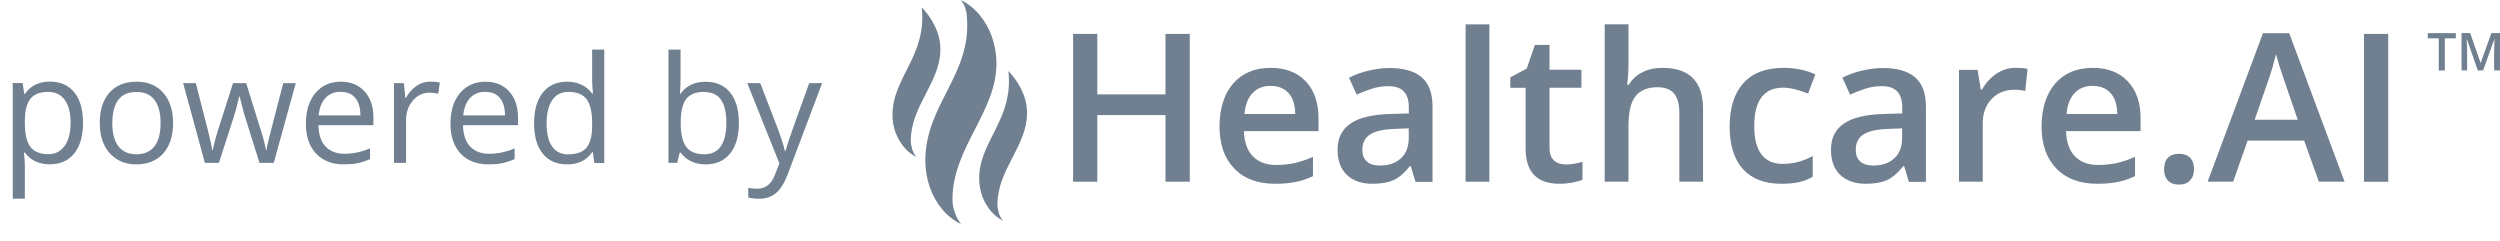
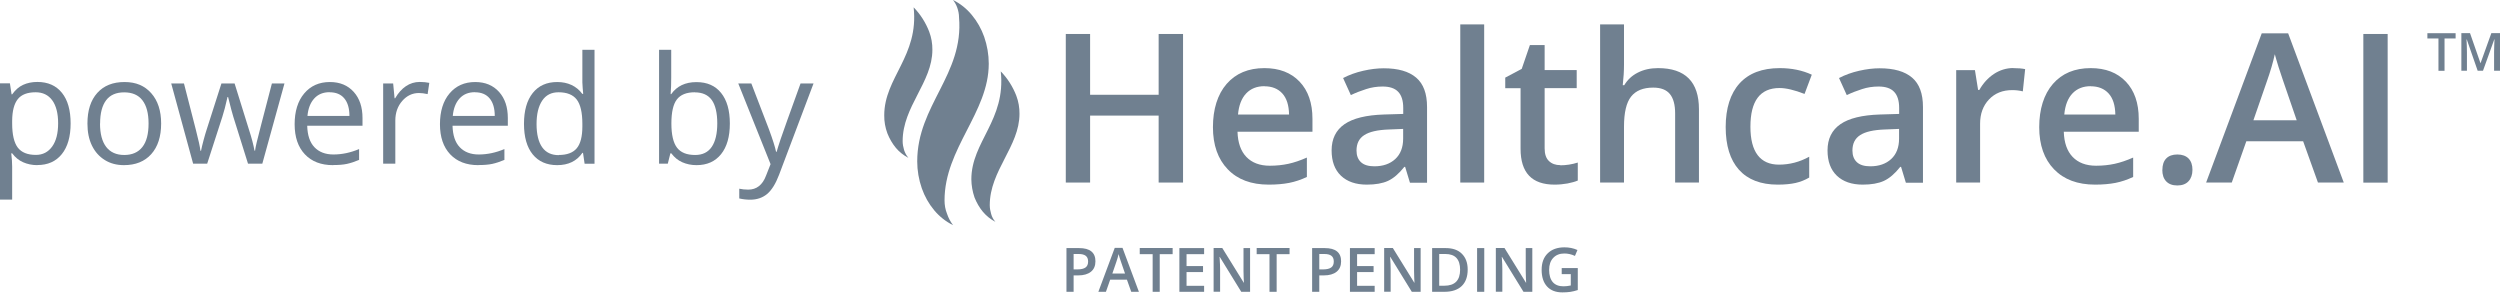
- <svg xmlns="http://www.w3.org/2000/svg" id="Layer_1" data-name="Layer 1" viewBox="0 0 301.74 28.99">
+ <svg xmlns="http://www.w3.org/2000/svg" id="Layer_1" data-name="Layer 1" viewBox="0 0 300.2 35.11">
  <defs>
    <style>
      .cls-1 {
        fill: #708090;
-       }
- 
-       .cls-2 {
-         isolation: isolate;
      }
    </style>
  </defs>
  <g id="Group_8" data-name="Group 8">
    <g id="Group_6" data-name="Group 6">
      <g id="catalyst-flame">
-         <path id="Path_185" data-name="Path 185" class="cls-1" d="m115.97,27.04c-.87-.43-1.63-1.04-2.25-1.78-.65-.78-1.15-1.67-1.49-2.64-.36-1.04-.55-2.13-.55-3.23,0-6.76,5.61-10.41,5.02-17.3,0-.39-.08-.78-.21-1.15-.12-.34-.29-.65-.51-.93.87.43,1.63,1.04,2.25,1.79.65.78,1.15,1.67,1.49,2.63.36,1.04.55,2.13.55,3.23,0,5.87-5.31,10.16-5.31,16.41,0,.55.09,1.1.3,1.61.16.49.41.95.72,1.36" />
-         <path id="Path_186" data-name="Path 186" class="cls-1" d="m121.07,26.65c-.57-.3-1.07-.7-1.49-1.19-.43-.52-.77-1.11-1.02-1.74-.24-.7-.37-1.43-.38-2.17,0-4.55,4.17-7.1,3.53-12.97.82.84,1.45,1.84,1.87,2.93.26.69.39,1.43.38,2.17,0,3.91-3.57,6.8-3.57,10.97,0,.36.07.72.17,1.06.09.35.27.67.51.94" />
-         <path id="Path_187" data-name="Path 187" class="cls-1" d="m110.61,18.96c-.57-.3-1.08-.7-1.49-1.19-.43-.52-.77-1.11-1.02-1.74-.26-.69-.39-1.43-.38-2.17,0-4.55,4.17-7.1,3.53-12.97.82.84,1.45,1.84,1.87,2.93.26.69.39,1.43.38,2.17,0,3.91-3.57,6.8-3.57,10.97,0,.36.07.72.17,1.06.11.34.28.66.51.93" />
+         <path id="Path_185" data-name="Path 185" class="cls-1" d="m114.43,27.03c-.87-.43-1.63-1.04-2.25-1.78-.65-.78-1.15-1.67-1.49-2.64-.36-1.04-.55-2.13-.55-3.23,0-6.76,5.61-10.41,5.02-17.3,0-.39-.08-.78-.21-1.15-.12-.34-.29-.65-.51-.93.87.43,1.63,1.04,2.25,1.79.65.78,1.15,1.67,1.49,2.63.36,1.04.55,2.13.55,3.23,0,5.87-5.31,10.16-5.31,16.41,0,.55.09,1.1.3,1.61.16.49.41.95.72,1.36" />
+         <path id="Path_186" data-name="Path 186" class="cls-1" d="m119.53,26.64c-.57-.3-1.07-.7-1.49-1.19-.43-.52-.77-1.11-1.02-1.74-.24-.7-.37-1.43-.38-2.17,0-4.55,4.17-7.1,3.53-12.97.82.84,1.45,1.84,1.87,2.93.26.69.39,1.43.38,2.17,0,3.91-3.57,6.8-3.57,10.97,0,.36.07.72.17,1.06.09.35.27.67.51.94" />
+         <path id="Path_187" data-name="Path 187" class="cls-1" d="m109.07,18.95c-.57-.3-1.08-.7-1.49-1.19-.43-.52-.77-1.11-1.02-1.74-.26-.69-.39-1.43-.38-2.17,0-4.55,4.17-7.1,3.53-12.97.82.84,1.45,1.84,1.87,2.93.26.69.39,1.43.38,2.17,0,3.91-3.57,6.8-3.57,10.97,0,.36.07.72.17,1.06.11.34.28.66.51.93" />
      </g>
-       <g id="powered_by" data-name="powered by" class="cls-2">
-         <g class="cls-2">
-           <path class="cls-1" d="m6.03,19.84c-.63,0-1.2-.12-1.72-.35s-.95-.59-1.31-1.07h-.11c.07.56.11,1.1.11,1.6v3.96h-1.46v-13.96h1.19l.2,1.32h.07c.38-.53.81-.91,1.31-1.14s1.07-.35,1.71-.35c1.28,0,2.26.44,2.96,1.31s1.04,2.1,1.04,3.67-.35,2.81-1.06,3.69c-.71.88-1.69,1.31-2.94,1.31Zm-.21-8.75c-.98,0-1.7.27-2.14.82s-.67,1.41-.68,2.6v.32c0,1.35.23,2.32.68,2.91.45.58,1.17.87,2.17.87.83,0,1.48-.34,1.96-1.01s.71-1.6.71-2.79-.24-2.12-.71-2.76c-.47-.64-1.14-.96-1.99-.96Z" />
-           <path class="cls-1" d="m20.89,14.84c0,1.57-.4,2.8-1.19,3.68-.79.88-1.88,1.32-3.28,1.32-.86,0-1.63-.2-2.29-.61s-1.18-.98-1.55-1.74-.54-1.64-.54-2.65c0-1.57.39-2.79,1.18-3.67s1.88-1.31,3.27-1.31,2.42.45,3.21,1.34,1.19,2.11,1.19,3.64Zm-7.34,0c0,1.23.25,2.17.74,2.81s1.22.97,2.17.97,1.68-.32,2.18-.96c.5-.64.74-1.58.74-2.82s-.25-2.15-.74-2.79-1.23-.95-2.19-.95-1.68.31-2.16.94-.73,1.56-.73,2.8Z" />
-           <path class="cls-1" d="m31.32,19.66l-1.77-5.65c-.11-.35-.32-1.13-.62-2.35h-.07c-.23,1.03-.44,1.82-.62,2.37l-1.82,5.63h-1.69l-2.63-9.63h1.53c.62,2.42,1.09,4.26,1.42,5.53s.51,2.12.56,2.56h.07c.06-.33.17-.77.31-1.3.14-.53.27-.95.37-1.26l1.77-5.53h1.58l1.72,5.53c.33,1.01.55,1.86.67,2.54h.07c.02-.21.09-.54.19-.98s.71-2.8,1.83-7.09h1.51l-2.66,9.63h-1.73Z" />
-           <path class="cls-1" d="m41.52,19.84c-1.42,0-2.55-.43-3.37-1.3s-1.23-2.07-1.23-3.61.38-2.79,1.15-3.7,1.79-1.37,3.08-1.37c1.21,0,2.16.4,2.87,1.19s1.05,1.84,1.05,3.14v.92h-6.64c.03,1.13.31,1.99.86,2.57s1.31.88,2.29.88c1.04,0,2.06-.22,3.08-.65v1.3c-.52.22-1,.38-1.46.48-.46.1-1.02.14-1.67.14Zm-.4-8.76c-.77,0-1.39.25-1.85.76s-.73,1.2-.81,2.09h5.04c0-.92-.21-1.62-.62-2.11-.41-.49-1-.73-1.76-.73Z" />
-           <path class="cls-1" d="m51.94,9.85c.43,0,.81.04,1.15.11l-.2,1.35c-.4-.09-.75-.13-1.05-.13-.78,0-1.45.32-2,.95s-.83,1.42-.83,2.36v5.17h-1.46v-9.63h1.2l.17,1.78h.07c.36-.63.79-1.11,1.29-1.45s1.06-.51,1.66-.51Z" />
-           <path class="cls-1" d="m58.97,19.84c-1.42,0-2.55-.43-3.37-1.3s-1.23-2.07-1.23-3.61.38-2.79,1.15-3.7,1.79-1.37,3.08-1.37c1.21,0,2.16.4,2.87,1.19s1.05,1.84,1.05,3.14v.92h-6.64c.03,1.13.31,1.99.86,2.57s1.31.88,2.29.88c1.04,0,2.06-.22,3.08-.65v1.3c-.52.22-1,.38-1.46.48-.46.1-1.02.14-1.67.14Zm-.4-8.76c-.77,0-1.39.25-1.85.76s-.73,1.2-.81,2.09h5.04c0-.92-.21-1.62-.62-2.11-.41-.49-1-.73-1.76-.73Z" />
-           <path class="cls-1" d="m71.55,18.37h-.08c-.67.98-1.68,1.47-3.02,1.47-1.26,0-2.24-.43-2.94-1.29s-1.05-2.09-1.05-3.67.35-2.82,1.05-3.7,1.68-1.32,2.94-1.32,2.31.47,3.01,1.42h.11l-.06-.69-.04-.68v-3.92h1.46v13.68h-1.19l-.19-1.29Zm-2.92.25c1,0,1.72-.27,2.17-.81.45-.54.67-1.42.67-2.62v-.31c0-1.37-.23-2.34-.68-2.92-.45-.58-1.18-.87-2.18-.87-.86,0-1.51.33-1.96,1-.45.67-.68,1.6-.68,2.82s.23,2.16.68,2.79,1.11.94,1.99.94Z" />
-           <path class="cls-1" d="m85.18,9.87c1.27,0,2.25.43,2.95,1.3s1.05,2.09,1.05,3.67-.35,2.81-1.06,3.69c-.71.88-1.69,1.31-2.94,1.31-.63,0-1.2-.12-1.72-.35s-.95-.59-1.31-1.07h-.11l-.31,1.24h-1.05V5.99h1.46v3.32c0,.74-.02,1.41-.07,2h.07c.68-.96,1.69-1.44,3.02-1.44Zm-.21,1.22c-1,0-1.71.29-2.15.86-.44.57-.66,1.53-.66,2.89s.23,2.32.68,2.91c.45.58,1.17.87,2.17.87.9,0,1.56-.33,2-.98.44-.65.66-1.59.66-2.82s-.22-2.19-.66-2.8-1.12-.92-2.04-.92Z" />
-           <path class="cls-1" d="m90.2,10.03h1.56l2.11,5.49c.46,1.25.75,2.16.86,2.72h.07c.08-.3.24-.81.48-1.53.24-.72,1.04-2.95,2.39-6.68h1.56l-4.14,10.97c-.41,1.08-.89,1.85-1.44,2.31-.55.45-1.22.68-2.02.68-.45,0-.88-.05-1.32-.15v-1.17c.32.07.68.11,1.08.11,1,0,1.72-.56,2.14-1.69l.54-1.37-3.88-9.69Z" />
+       <g id="powered_by" data-name="powered by">
+         <g>
+           <path class="cls-1" d="m4.49,19.83c-.63,0-1.2-.12-1.72-.35s-.95-.59-1.31-1.07h-.11c.07.56.11,1.1.11,1.6v3.96H0v-13.96h1.19l.2,1.32h.07c.38-.53.81-.91,1.31-1.14s1.07-.35,1.71-.35c1.28,0,2.26.44,2.96,1.31s1.04,2.1,1.04,3.67-.35,2.81-1.06,3.69c-.71.88-1.69,1.31-2.94,1.31h0Zm-.21-8.75c-.98,0-1.7.27-2.14.82s-.67,1.41-.68,2.6v.32c0,1.35.23,2.32.68,2.91.45.58,1.17.87,2.17.87.83,0,1.48-.34,1.96-1.01.48-.67.71-1.6.71-2.79s-.24-2.12-.71-2.76c-.47-.64-1.14-.96-1.99-.96Z" />
+           <path class="cls-1" d="m19.35,14.83c0,1.57-.4,2.8-1.19,3.68-.79.88-1.88,1.32-3.28,1.32-.86,0-1.63-.2-2.29-.61s-1.18-.98-1.55-1.74-.54-1.64-.54-2.65c0-1.57.39-2.79,1.18-3.67s1.88-1.31,3.27-1.31,2.42.45,3.21,1.34,1.19,2.11,1.19,3.64Zm-7.34,0c0,1.23.25,2.17.74,2.81s1.22.97,2.17.97,1.68-.32,2.18-.96.74-1.58.74-2.82-.25-2.15-.74-2.79-1.23-.95-2.19-.95-1.68.31-2.16.94-.73,1.56-.73,2.8h-.01Z" />
+           <path class="cls-1" d="m29.78,19.65l-1.77-5.65c-.11-.35-.32-1.13-.62-2.35h-.07c-.23,1.03-.44,1.82-.62,2.37l-1.82,5.63h-1.69l-2.63-9.63h1.53c.62,2.42,1.09,4.26,1.42,5.53.33,1.27.51,2.12.56,2.56h.07c.06-.33.17-.77.31-1.3.14-.53.27-.95.37-1.26l1.77-5.53h1.58l1.72,5.53c.33,1.01.55,1.86.67,2.54h.07c.02-.21.09-.54.19-.98s.71-2.8,1.83-7.09h1.51l-2.66,9.63h-1.73.01Z" />
+           <path class="cls-1" d="m39.98,19.83c-1.42,0-2.55-.43-3.37-1.3s-1.23-2.07-1.23-3.61.38-2.79,1.15-3.7,1.79-1.37,3.08-1.37c1.21,0,2.16.4,2.87,1.19s1.05,1.84,1.05,3.14v.92h-6.64c.03,1.13.31,1.99.86,2.57s1.31.88,2.29.88c1.04,0,2.06-.22,3.08-.65v1.3c-.52.22-1,.38-1.46.48s-1.02.14-1.67.14h-.01Zm-.4-8.76c-.77,0-1.39.25-1.85.76s-.73,1.2-.81,2.09h5.04c0-.92-.21-1.62-.62-2.11s-1-.73-1.76-.73h0Z" />
+           <path class="cls-1" d="m50.4,9.84c.43,0,.81.04,1.15.11l-.2,1.35c-.4-.09-.75-.13-1.05-.13-.78,0-1.45.32-2,.95s-.83,1.42-.83,2.36v5.17h-1.46v-9.63h1.2l.17,1.78h.07c.36-.63.79-1.11,1.29-1.45s1.06-.51,1.66-.51Z" />
+           <path class="cls-1" d="m57.43,19.83c-1.42,0-2.55-.43-3.37-1.3s-1.23-2.07-1.23-3.61.38-2.79,1.15-3.7,1.79-1.37,3.08-1.37c1.21,0,2.16.4,2.87,1.19s1.05,1.84,1.05,3.14v.92h-6.64c.03,1.13.31,1.99.86,2.57s1.31.88,2.29.88c1.04,0,2.06-.22,3.08-.65v1.3c-.52.22-1,.38-1.46.48s-1.02.14-1.67.14h-.01Zm-.4-8.76c-.77,0-1.39.25-1.85.76s-.73,1.2-.81,2.09h5.04c0-.92-.21-1.62-.62-2.11s-1-.73-1.76-.73h0Z" />
+           <path class="cls-1" d="m70.01,18.36h-.08c-.67.98-1.68,1.47-3.02,1.47-1.26,0-2.24-.43-2.94-1.29s-1.05-2.09-1.05-3.67.35-2.82,1.05-3.7,1.68-1.32,2.94-1.32,2.31.47,3.01,1.42h.11l-.06-.69-.04-.68v-3.92h1.46v13.68h-1.19l-.19-1.29h0Zm-2.92.25c1,0,1.72-.27,2.17-.81.45-.54.67-1.42.67-2.62v-.31c0-1.37-.23-2.34-.68-2.92s-1.18-.87-2.18-.87c-.86,0-1.51.33-1.96,1s-.68,1.6-.68,2.82.23,2.16.68,2.79,1.11.94,1.99.94v-.02Z" />
+           <path class="cls-1" d="m83.64,9.86c1.27,0,2.25.43,2.95,1.3s1.05,2.09,1.05,3.67-.35,2.81-1.06,3.69c-.71.88-1.69,1.31-2.94,1.31-.63,0-1.2-.12-1.72-.35s-.95-.59-1.31-1.07h-.11l-.31,1.24h-1.05V5.98h1.46v3.32c0,.74-.02,1.41-.07,2h.07c.68-.96,1.69-1.44,3.02-1.44h.02Zm-.21,1.22c-1,0-1.71.29-2.15.86s-.66,1.53-.66,2.89.23,2.32.68,2.91c.45.58,1.17.87,2.17.87.9,0,1.56-.33,2-.98s.66-1.59.66-2.82-.22-2.19-.66-2.8-1.12-.92-2.04-.92h0Z" />
+           <path class="cls-1" d="m88.66,10.02h1.56l2.11,5.49c.46,1.25.75,2.16.86,2.72h.07c.08-.3.24-.81.48-1.53.24-.72,1.04-2.95,2.39-6.68h1.56l-4.14,10.97c-.41,1.08-.89,1.85-1.44,2.31-.55.45-1.22.68-2.02.68-.45,0-.88-.05-1.32-.15v-1.17c.32.07.68.11,1.08.11,1,0,1.72-.56,2.14-1.69l.54-1.37-3.88-9.69h0Z" />
        </g>
      </g>
-       <g id="Healthcare.AI" class="cls-2">
-         <g class="cls-2">
-           <path class="cls-1" d="m143.6,21.93h-2.93v-8.04h-8.23v8.04h-2.92V4.09h2.92v7.3h8.23v-7.3h2.93v17.85Z" />
-           <path class="cls-1" d="m153.89,22.18c-2.1,0-3.74-.61-4.92-1.84-1.18-1.22-1.78-2.91-1.78-5.06s.55-3.94,1.65-5.2c1.1-1.26,2.61-1.89,4.53-1.89,1.78,0,3.19.54,4.22,1.62,1.03,1.08,1.55,2.57,1.55,4.47v1.55h-9c.04,1.31.39,2.32,1.06,3.02.67.7,1.61,1.06,2.82,1.06.8,0,1.54-.08,2.23-.23s1.43-.4,2.22-.75v2.33c-.7.33-1.41.57-2.12.71-.72.14-1.53.21-2.45.21Zm-.52-11.82c-.91,0-1.64.29-2.19.87-.55.58-.88,1.42-.98,2.53h6.13c-.02-1.12-.29-1.96-.81-2.53-.52-.57-1.24-.86-2.15-.86Z" />
-           <path class="cls-1" d="m170.84,21.93l-.57-1.88h-.1c-.65.82-1.31,1.38-1.96,1.68s-1.51.45-2.54.45c-1.33,0-2.36-.36-3.11-1.07-.75-.72-1.12-1.73-1.12-3.04,0-1.39.52-2.44,1.55-3.15,1.03-.71,2.61-1.09,4.72-1.16l2.33-.07v-.72c0-.86-.2-1.51-.6-1.93-.4-.43-1.03-.64-1.87-.64-.69,0-1.36.1-1.99.31-.63.2-1.25.44-1.83.72l-.93-2.05c.73-.38,1.53-.67,2.41-.87.87-.2,1.69-.3,2.47-.3,1.72,0,3.01.37,3.89,1.12s1.31,1.92,1.31,3.53v9.09h-2.05Zm-4.27-1.95c1.04,0,1.88-.29,2.51-.87.63-.58.95-1.4.95-2.45v-1.17l-1.73.07c-1.35.05-2.33.27-2.95.68-.62.4-.92,1.02-.92,1.85,0,.6.18,1.07.54,1.4.36.33.89.49,1.61.49Z" />
-           <path class="cls-1" d="m179.76,21.93h-2.87V2.94h2.87v18.99Z" />
-           <path class="cls-1" d="m188.9,19.86c.7,0,1.4-.11,2.1-.33v2.16c-.32.14-.73.25-1.23.35-.5.09-1.02.14-1.56.14-2.72,0-4.08-1.43-4.08-4.3v-7.28h-1.84v-1.27l1.98-1.05.98-2.86h1.77v3h3.85v2.17h-3.85v7.23c0,.69.17,1.2.52,1.53.35.33.8.49,1.36.49Z" />
-           <path class="cls-1" d="m205.57,21.93h-2.88v-8.3c0-1.04-.21-1.82-.63-2.33-.42-.51-1.08-.77-2-.77-1.21,0-2.09.36-2.66,1.08-.57.72-.85,1.93-.85,3.62v6.7h-2.87V2.94h2.87v4.82c0,.77-.05,1.6-.15,2.48h.18c.39-.65.93-1.16,1.63-1.51.7-.36,1.51-.54,2.43-.54,3.27,0,4.91,1.65,4.91,4.94v8.8Z" />
-           <path class="cls-1" d="m215.01,22.18c-2.04,0-3.59-.6-4.66-1.79-1.06-1.19-1.59-2.9-1.59-5.13s.56-4.02,1.67-5.24c1.11-1.22,2.72-1.83,4.82-1.83,1.42,0,2.71.26,3.85.79l-.87,2.31c-1.21-.47-2.21-.71-3-.71-2.34,0-3.5,1.55-3.5,4.65,0,1.51.29,2.65.87,3.41.58.76,1.43,1.14,2.56,1.14,1.28,0,2.49-.32,3.63-.95v2.5c-.51.3-1.06.52-1.64.65-.58.13-1.29.2-2.12.2Z" />
-           <path class="cls-1" d="m230.39,21.93l-.57-1.88h-.1c-.65.82-1.31,1.38-1.96,1.68s-1.51.45-2.54.45c-1.33,0-2.36-.36-3.11-1.07-.75-.72-1.12-1.73-1.12-3.04,0-1.39.52-2.44,1.55-3.15,1.03-.71,2.61-1.09,4.72-1.16l2.33-.07v-.72c0-.86-.2-1.51-.6-1.93-.4-.43-1.03-.64-1.87-.64-.69,0-1.36.1-1.99.31-.63.2-1.25.44-1.83.72l-.93-2.05c.73-.38,1.53-.67,2.41-.87.87-.2,1.69-.3,2.47-.3,1.72,0,3.01.37,3.89,1.12s1.31,1.92,1.31,3.53v9.09h-2.05Zm-4.27-1.95c1.04,0,1.88-.29,2.51-.87.63-.58.95-1.4.95-2.45v-1.17l-1.73.07c-1.35.05-2.33.27-2.95.68-.62.4-.92,1.02-.92,1.85,0,.6.18,1.07.54,1.4.36.33.89.49,1.61.49Z" />
-           <path class="cls-1" d="m243.29,8.19c.58,0,1.05.04,1.43.12l-.28,2.67c-.41-.1-.83-.15-1.27-.15-1.15,0-2.08.37-2.79,1.12-.71.75-1.07,1.72-1.07,2.92v7.06h-2.87v-13.5h2.25l.38,2.38h.15c.45-.8,1.03-1.44,1.75-1.92.72-.47,1.5-.71,2.33-.71Z" />
-           <path class="cls-1" d="m253.12,22.18c-2.1,0-3.74-.61-4.93-1.84-1.18-1.22-1.78-2.91-1.78-5.06s.55-3.94,1.65-5.2c1.1-1.26,2.61-1.89,4.53-1.89,1.78,0,3.19.54,4.22,1.62,1.03,1.08,1.55,2.57,1.55,4.47v1.55h-9c.04,1.31.39,2.32,1.06,3.02.67.7,1.61,1.06,2.82,1.06.8,0,1.54-.08,2.23-.23.69-.15,1.43-.4,2.22-.75v2.33c-.7.33-1.41.57-2.12.71-.72.14-1.53.21-2.45.21Zm-.53-11.82c-.91,0-1.64.29-2.19.87-.55.58-.88,1.42-.98,2.53h6.13c-.02-1.12-.29-1.96-.81-2.53-.52-.57-1.24-.86-2.15-.86Z" />
-           <path class="cls-1" d="m261.2,20.41c0-.59.15-1.05.46-1.37.31-.32.76-.48,1.34-.48s1.04.17,1.35.49c.31.33.46.78.46,1.35s-.16,1.04-.47,1.37c-.31.34-.76.51-1.35.51s-1.03-.17-1.34-.5c-.31-.33-.46-.79-.46-1.38Z" />
-           <path class="cls-1" d="m279.88,21.93l-1.78-4.96h-6.82l-1.75,4.96h-3.08l6.68-17.92h3.17l6.68,17.92h-3.1Zm-2.55-7.47l-1.67-4.86c-.12-.33-.29-.84-.51-1.54s-.36-1.21-.45-1.54c-.22,1-.54,2.1-.96,3.28l-1.61,4.65h5.2Z" />
-           <path class="cls-1" d="m285.33,21.93V4.09h2.92v17.85h-2.92Z" />
+       <g id="Healthcare.AI">
+         <g>
+           <path class="cls-1" d="m142.06,21.92h-2.93v-8.04h-8.23v8.04h-2.92V4.08h2.92v7.3h8.23v-7.3h2.93v17.85h0Z" />
+           <path class="cls-1" d="m152.35,22.17c-2.1,0-3.74-.61-4.92-1.84-1.18-1.22-1.78-2.91-1.78-5.06s.55-3.94,1.65-5.2c1.1-1.26,2.61-1.89,4.53-1.89,1.78,0,3.19.54,4.22,1.62s1.55,2.57,1.55,4.47v1.55h-9c.04,1.31.39,2.32,1.06,3.02.67.7,1.61,1.06,2.82,1.06.8,0,1.54-.08,2.23-.23s1.43-.4,2.22-.75v2.33c-.7.33-1.41.57-2.12.71-.72.14-1.53.21-2.45.21h-.01Zm-.52-11.82c-.91,0-1.64.29-2.19.87s-.88,1.42-.98,2.53h6.13c-.02-1.12-.29-1.96-.81-2.53s-1.24-.86-2.15-.86h0Z" />
+           <path class="cls-1" d="m169.3,21.92l-.57-1.88h-.1c-.65.82-1.31,1.38-1.96,1.68s-1.51.45-2.54.45c-1.33,0-2.36-.36-3.11-1.07-.75-.72-1.12-1.73-1.12-3.04,0-1.39.52-2.44,1.55-3.15,1.03-.71,2.61-1.09,4.72-1.16l2.33-.07v-.72c0-.86-.2-1.51-.6-1.93-.4-.43-1.03-.64-1.87-.64-.69,0-1.36.1-1.99.31-.63.2-1.25.44-1.83.72l-.93-2.05c.73-.38,1.53-.67,2.41-.87.87-.2,1.69-.3,2.47-.3,1.72,0,3.01.37,3.89,1.12s1.31,1.92,1.31,3.53v9.09h-2.05v-.02Zm-4.27-1.95c1.04,0,1.88-.29,2.51-.87.63-.58.95-1.4.95-2.45v-1.17l-1.73.07c-1.35.05-2.33.27-2.95.68-.62.4-.92,1.02-.92,1.85,0,.6.18,1.07.54,1.4s.89.49,1.61.49h0Z" />
+           <path class="cls-1" d="m178.22,21.92h-2.87V2.93h2.87v18.99Z" />
+           <path class="cls-1" d="m187.36,19.85c.7,0,1.4-.11,2.1-.33v2.16c-.32.14-.73.25-1.23.35-.5.09-1.02.14-1.56.14-2.72,0-4.08-1.43-4.08-4.3v-7.28h-1.84v-1.27l1.98-1.05.98-2.86h1.77v3h3.85v2.17h-3.85v7.23c0,.69.17,1.2.52,1.53s.8.49,1.36.49v.02Z" />
+           <path class="cls-1" d="m204.03,21.92h-2.88v-8.3c0-1.04-.21-1.82-.63-2.33s-1.08-.77-2-.77c-1.21,0-2.09.36-2.66,1.08s-.85,1.93-.85,3.62v6.7h-2.87V2.93h2.87v4.82c0,.77-.05,1.6-.15,2.48h.18c.39-.65.93-1.16,1.63-1.51.7-.36,1.51-.54,2.43-.54,3.27,0,4.91,1.65,4.91,4.94v8.8h.02Z" />
+           <path class="cls-1" d="m213.47,22.17c-2.04,0-3.59-.6-4.66-1.79-1.06-1.19-1.59-2.9-1.59-5.13s.56-4.02,1.67-5.24,2.72-1.83,4.82-1.83c1.42,0,2.71.26,3.85.79l-.87,2.31c-1.21-.47-2.21-.71-3-.71-2.34,0-3.5,1.55-3.5,4.65,0,1.51.29,2.65.87,3.41s1.43,1.14,2.56,1.14c1.28,0,2.49-.32,3.63-.95v2.5c-.51.3-1.06.52-1.64.65s-1.29.2-2.12.2h-.02Z" />
+           <path class="cls-1" d="m228.85,21.92l-.57-1.88h-.1c-.65.82-1.31,1.38-1.96,1.68s-1.51.45-2.54.45c-1.33,0-2.36-.36-3.11-1.07-.75-.72-1.12-1.73-1.12-3.04,0-1.39.52-2.44,1.55-3.15,1.03-.71,2.61-1.09,4.72-1.16l2.33-.07v-.72c0-.86-.2-1.51-.6-1.93-.4-.43-1.03-.64-1.87-.64-.69,0-1.36.1-1.99.31-.63.2-1.25.44-1.83.72l-.93-2.05c.73-.38,1.53-.67,2.41-.87.87-.2,1.69-.3,2.47-.3,1.72,0,3.01.37,3.89,1.12s1.31,1.92,1.31,3.53v9.09h-2.05v-.02Zm-4.27-1.95c1.04,0,1.88-.29,2.51-.87.63-.58.95-1.4.95-2.45v-1.17l-1.73.07c-1.35.05-2.33.27-2.95.68-.62.4-.92,1.02-.92,1.85,0,.6.18,1.07.54,1.4s.89.49,1.61.49h0Z" />
+           <path class="cls-1" d="m241.75,8.18c.58,0,1.05.04,1.43.12l-.28,2.67c-.41-.1-.83-.15-1.27-.15-1.15,0-2.08.37-2.79,1.12-.71.75-1.07,1.72-1.07,2.92v7.06h-2.87v-13.5h2.25l.38,2.38h.15c.45-.8,1.03-1.44,1.75-1.92.72-.47,1.5-.71,2.33-.71h0Z" />
+           <path class="cls-1" d="m251.58,22.17c-2.1,0-3.74-.61-4.93-1.84-1.18-1.22-1.78-2.91-1.78-5.06s.55-3.94,1.65-5.2c1.1-1.26,2.61-1.89,4.53-1.89,1.78,0,3.19.54,4.22,1.62s1.55,2.57,1.55,4.47v1.55h-9c.04,1.31.39,2.32,1.06,3.02.67.7,1.61,1.06,2.82,1.06.8,0,1.54-.08,2.23-.23.69-.15,1.43-.4,2.22-.75v2.33c-.7.33-1.41.57-2.12.71-.72.14-1.53.21-2.45.21h0Zm-.53-11.82c-.91,0-1.64.29-2.19.87s-.88,1.42-.98,2.53h6.13c-.02-1.12-.29-1.96-.81-2.53s-1.24-.86-2.15-.86h0Z" />
+           <path class="cls-1" d="m259.66,20.4c0-.59.15-1.05.46-1.37.31-.32.76-.48,1.34-.48s1.04.17,1.35.49c.31.33.46.78.46,1.35s-.16,1.04-.47,1.37c-.31.34-.76.51-1.35.51s-1.03-.17-1.34-.5-.46-.79-.46-1.38h.01Z" />
+           <path class="cls-1" d="m278.34,21.92l-1.78-4.96h-6.82l-1.75,4.96h-3.08l6.68-17.92h3.17l6.68,17.92h-3.1Zm-2.55-7.47l-1.67-4.86c-.12-.33-.29-.84-.51-1.54s-.36-1.21-.45-1.54c-.22,1-.54,2.1-.96,3.28l-1.61,4.65h5.2Z" />
+           <path class="cls-1" d="m283.79,21.92V4.08h2.92v17.85h-2.92Z" />
        </g>
      </g>
-       <path id="Path_199" data-name="Path 199" class="cls-1" d="m295.09,8.51h-.74v-3.88h-1.33v-.63h3.39v.63h-1.33v3.88Zm3.97,0l-1.31-3.77h-.03c.03.56.05,1.08.05,1.57v2.19h-.67v-4.51h1.04l1.25,3.59h.02l1.29-3.59h1.04v4.51h-.71v-2.23c0-.22,0-.52.02-.88.01-.36.02-.58.03-.65h-.03l-1.35,3.76h-.65Z" />
+       <path id="Path_199" data-name="Path 199" class="cls-1" d="m293.55,8.5h-.74v-3.88h-1.33v-.63h3.39v.63h-1.33v3.88h0Zm3.97,0l-1.31-3.77h-.03c.03.56.05,1.08.05,1.57v2.19h-.67V3.98h1.04l1.25,3.59h.02l1.29-3.59h1.04v4.51h-.71v-2.23c0-.22,0-.52.02-.88.01-.36.02-.58.03-.65h-.03l-1.35,3.76h-.65.01Z" />
    </g>
  </g>
+   <g>
+     <path class="cls-1" d="m131.54,31.37c0,.55-.18.97-.54,1.26-.36.29-.87.44-1.53.44h-.55v1.97h-.86v-5.25h1.51c.66,0,1.15.13,1.48.4.33.27.49.66.49,1.19Zm-2.62.98h.46c.44,0,.76-.08.97-.23s.31-.39.31-.72c0-.3-.09-.53-.28-.68s-.47-.22-.86-.22h-.6v1.85Z" />
+     <path class="cls-1" d="m135.84,35.04l-.52-1.46h-2.01l-.51,1.46h-.91l1.97-5.28h.93l1.97,5.28h-.91Zm-.75-2.2l-.49-1.43c-.04-.1-.09-.25-.15-.45-.06-.21-.11-.36-.13-.45-.06.29-.16.62-.28.97l-.47,1.37h1.53Z" />
+     <path class="cls-1" d="m139.27,35.04h-.86v-4.52h-1.55v-.74h3.95v.74h-1.55v4.52Z" />
+     <path class="cls-1" d="m144.59,35.04h-2.97v-5.25h2.97v.73h-2.11v1.43h1.98v.72h-1.98v1.65h2.11v.73Z" />
+     <path class="cls-1" d="m150.1,35.04h-1.05l-2.58-4.19h-.03l.02.23c.03.45.05.85.05,1.22v2.73h-.78v-5.25h1.04l2.58,4.17h.02c0-.06-.01-.26-.03-.6s-.02-.62-.02-.81v-2.75h.79v5.25Z" />
+     <path class="cls-1" d="m153.3,35.04h-.86v-4.52h-1.54v-.74h3.95v.74h-1.55v4.52Z" />
+     <path class="cls-1" d="m161.04,31.37c0,.55-.18.97-.54,1.26-.36.29-.87.44-1.53.44h-.55v1.97h-.86v-5.25h1.51c.66,0,1.15.13,1.48.4.33.27.49.66.49,1.19Zm-2.62.98h.46c.44,0,.76-.08.97-.23.21-.15.31-.39.31-.72,0-.3-.09-.53-.28-.68s-.47-.22-.86-.22h-.6v1.85Z" />
+     <path class="cls-1" d="m165.07,35.04h-2.97v-5.25h2.97v.73h-2.11v1.43h1.98v.72h-1.98v1.65h2.11v.73Z" />
+     <path class="cls-1" d="m170.58,35.04h-1.05l-2.58-4.19h-.03l.02.23c.03.45.05.85.05,1.22v2.73h-.78v-5.25h1.04l2.58,4.17h.02c0-.06-.01-.26-.03-.6s-.02-.62-.02-.81v-2.75h.79v5.25Z" />
+     <path class="cls-1" d="m176.24,32.36c0,.87-.24,1.53-.72,1.99-.48.46-1.18.69-2.08.69h-1.47v-5.25h1.62c.84,0,1.49.22,1.95.68s.7,1.08.7,1.9Zm-.91.03c0-1.26-.59-1.89-1.77-1.89h-.74v3.81h.61c1.27,0,1.9-.64,1.9-1.93Z" />
+     <path class="cls-1" d="m177.37,35.04v-5.25h.86v5.25h-.86Z" />
+     <path class="cls-1" d="m183.99,35.04h-1.05l-2.58-4.19h-.03l.02.23c.03.45.05.85.05,1.22v2.73h-.78v-5.25h1.04l2.58,4.17h.02c0-.06-.01-.26-.03-.6s-.02-.62-.02-.81v-2.75h.79v5.25Z" />
+     <path class="cls-1" d="m187.53,32.19h1.93v2.64c-.32.1-.62.18-.91.22-.29.04-.61.06-.94.06-.8,0-1.41-.24-1.84-.71-.43-.47-.65-1.13-.65-1.99s.24-1.51.73-1.99c.49-.48,1.16-.72,2.01-.72.55,0,1.07.1,1.56.32l-.3.71c-.43-.2-.85-.29-1.28-.29-.56,0-1,.18-1.33.53-.33.35-.49.83-.49,1.44,0,.64.15,1.13.44,1.47.29.33.72.5,1.27.5.28,0,.58-.03.89-.1v-1.36h-1.09v-.74Z" />
+   </g>
</svg>
